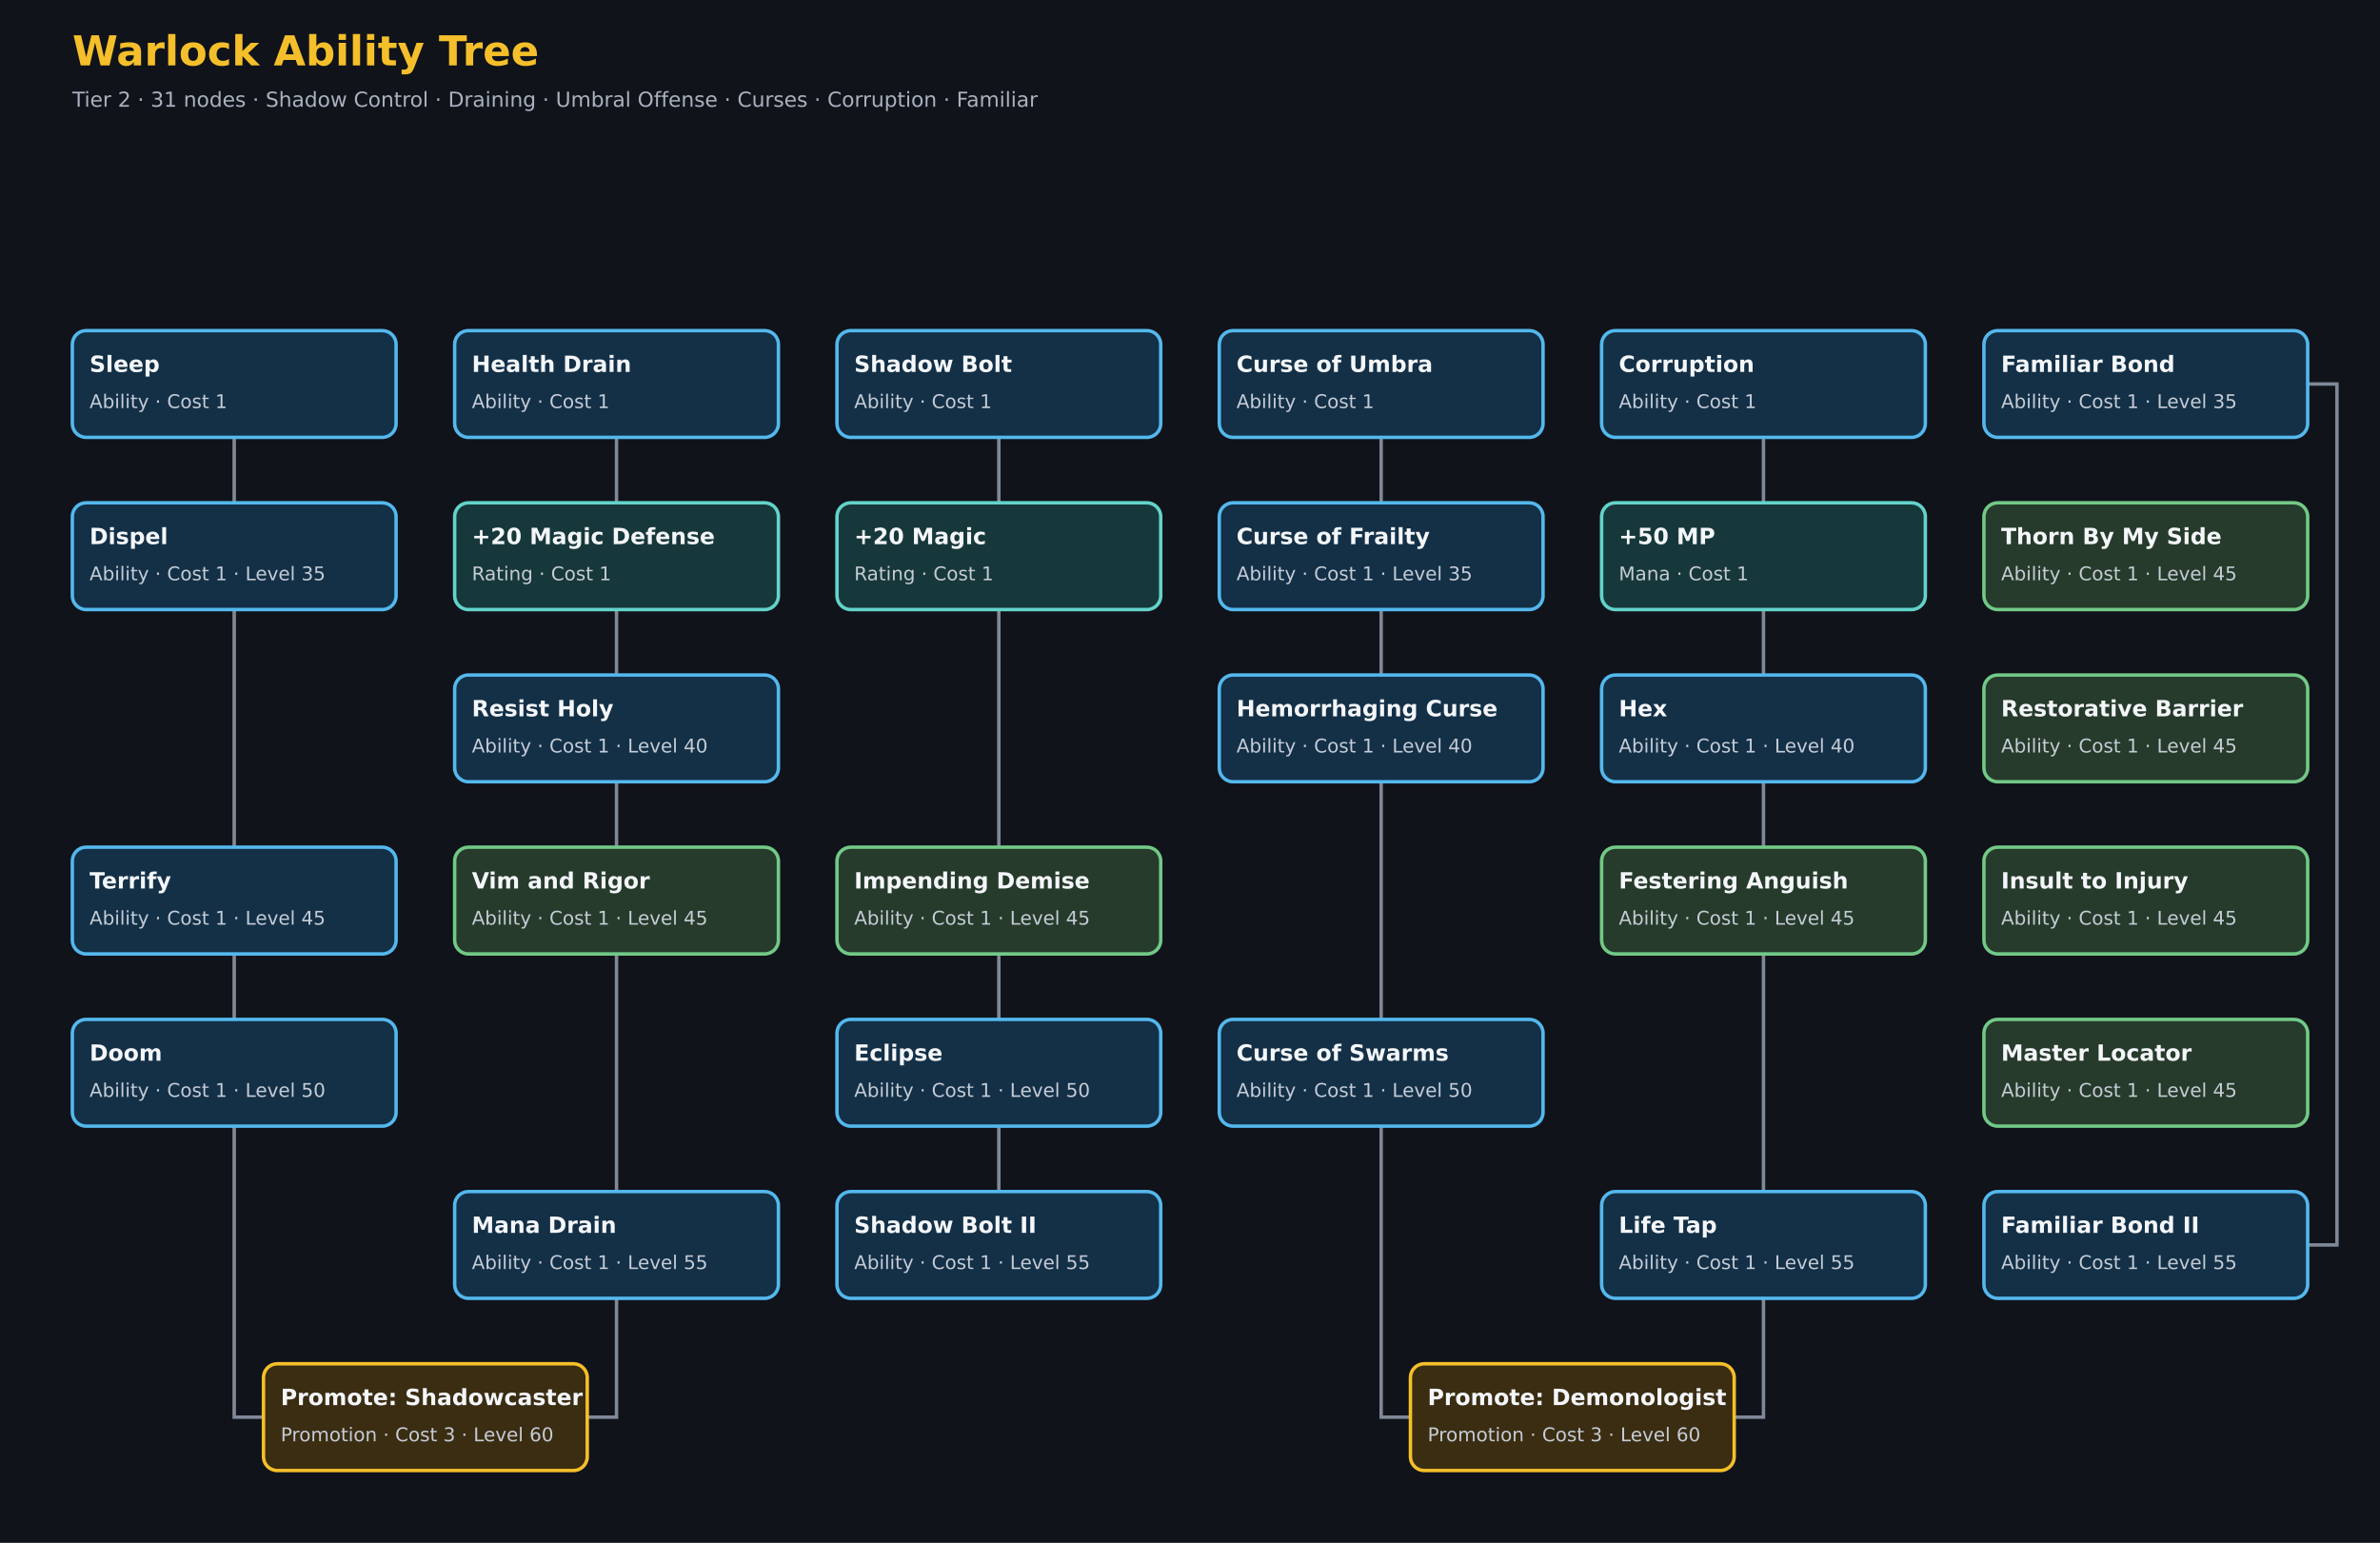
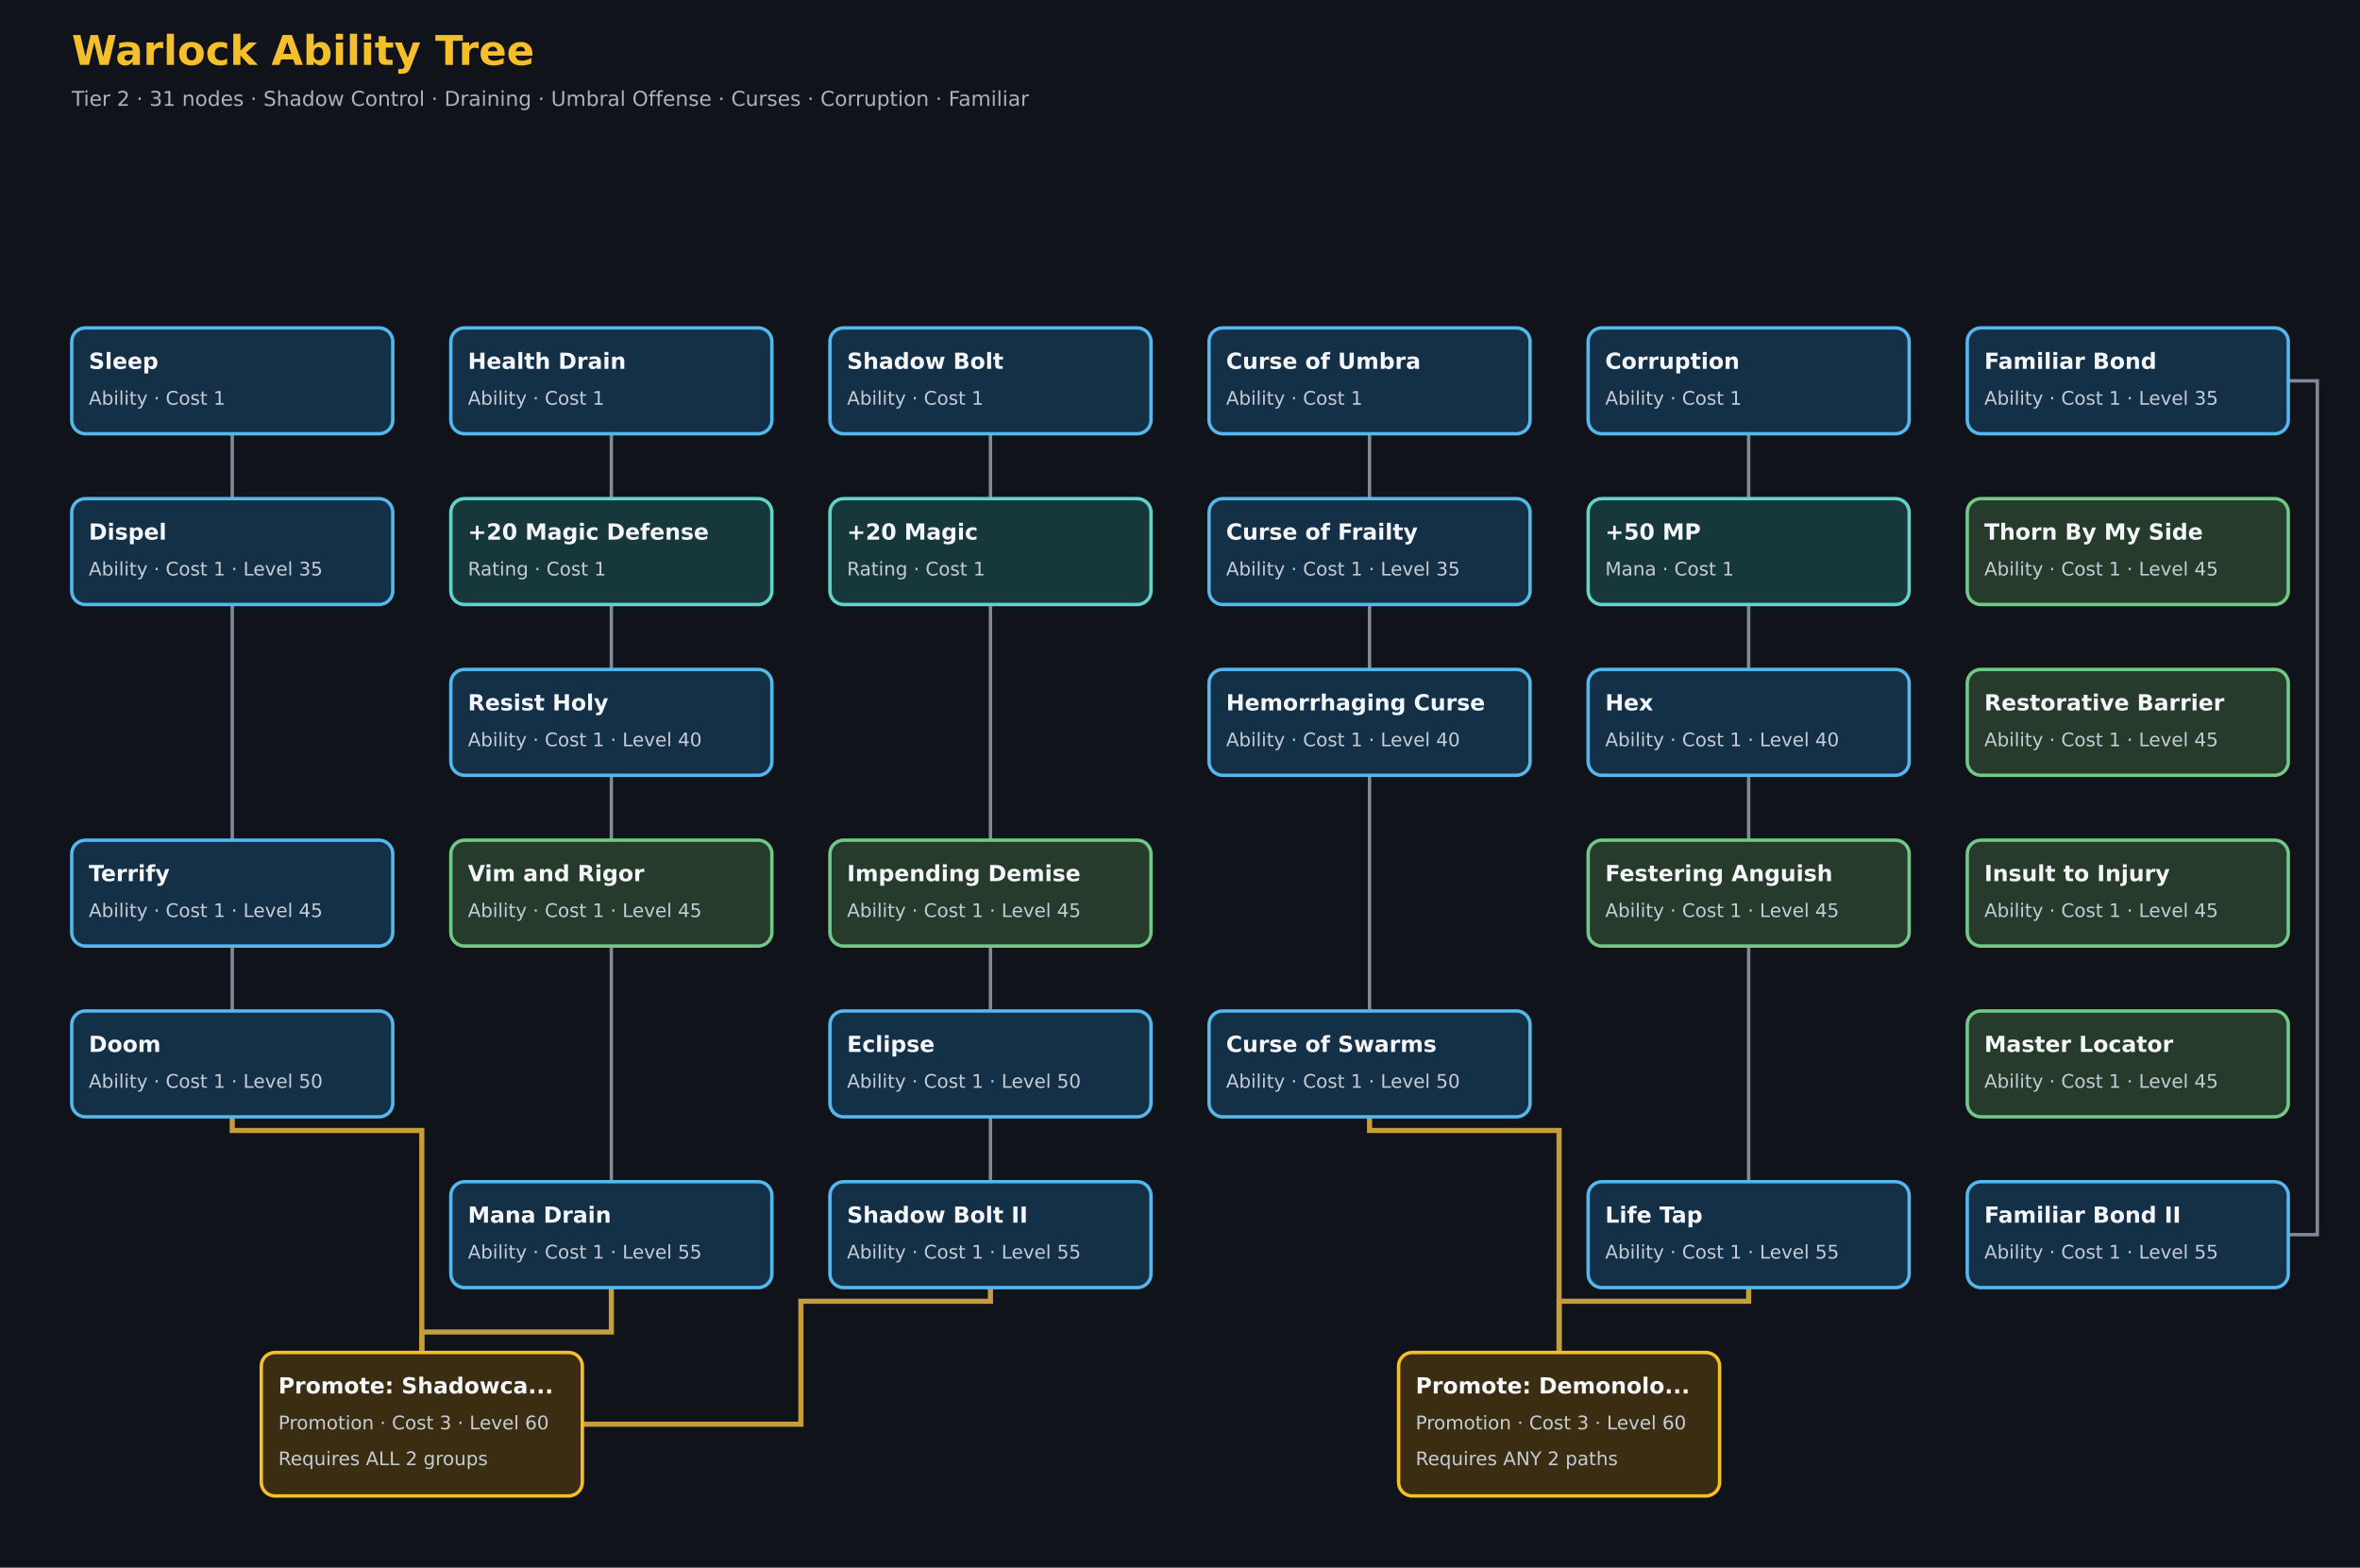
- <svg xmlns="http://www.w3.org/2000/svg" width="1382" height="896" viewBox="0 0 1382 896">
+ <svg xmlns="http://www.w3.org/2000/svg" width="1382" height="918" viewBox="0 0 1382 918">
  <style>
text{font-family:DejaVu Sans,Arial,sans-serif}
.title{fill:#f4bf2a;font-size:24px;font-weight:700}
.meta{fill:#aab2bf;font-size:12px}
.name{fill:#f4f6fa;font-size:13px;font-weight:700}
.detail{fill:#c5ccd6;font-size:11px}
+ .resource{fill:#e6bfdc;font-size:9px;font-weight:700}
.edge{fill:none;stroke:#7f8998;stroke-width:2}
+ .promotion-edge{fill:none;stroke:#c59d3d;stroke-width:3}
</style>
-   <rect width="1382" height="896" fill="#10131a" />
+   <rect width="1382" height="918" fill="#10131a" />
  <text class="title" x="42" y="38">Warlock Ability Tree</text>
  <text class="meta" x="42" y="62">Tier 2 · 31 nodes · Shadow Control · Draining · Umbral Offense · Curses · Corruption · Familiar</text>
  <path class="edge" d="M 136.0 223.0 V 273.0 H 136.0 V 323.0" />
  <path class="edge" d="M 136.0 323.0 V 423.0 H 136.0 V 523.0" />
  <path class="edge" d="M 136.0 523.0 V 573.0 H 136.0 V 623.0" />
  <path class="edge" d="M 358.0 223.0 V 273.0 H 358.0 V 323.0" />
  <path class="edge" d="M 358.0 323.0 V 373.0 H 358.0 V 423.0" />
  <path class="edge" d="M 358.0 423.0 V 473.0 H 358.0 V 523.0" />
  <path class="edge" d="M 358.0 523.0 V 623.0 H 358.0 V 723.0" />
  <path class="edge" d="M 580.0 223.0 V 273.0 H 580.0 V 323.0" />
  <path class="edge" d="M 580.0 323.0 V 423.0 H 580.0 V 523.0" />
  <path class="edge" d="M 580.0 523.0 V 573.0 H 580.0 V 623.0" />
  <path class="edge" d="M 580.0 623.0 V 673.0 H 580.0 V 723.0" />
  <path class="edge" d="M 802.0 223.0 V 273.0 H 802.0 V 323.0" />
  <path class="edge" d="M 802.0 323.0 V 373.0 H 802.0 V 423.0" />
  <path class="edge" d="M 802.0 423.0 V 523.0 H 802.0 V 623.0" />
  <path class="edge" d="M 1024.0 223.0 V 273.0 H 1024.0 V 323.0" />
  <path class="edge" d="M 1024.0 323.0 V 373.0 H 1024.0 V 423.0" />
  <path class="edge" d="M 1024.0 423.0 V 473.0 H 1024.0 V 523.0" />
  <path class="edge" d="M 1024.0 523.0 V 623.0 H 1024.0 V 723.0" />
  <path class="edge" d="M 1340.0 223.0 H 1357.0 V 723.0 H 1340.0" />
-   <path class="edge" d="M 136.0 623.0 V 823.0 H 247.0 V 823.0" />
-   <path class="edge" d="M 358.0 723.0 V 823.0 H 247.0 V 823.0" />
-   <path class="edge" d="M 802.0 623.0 V 823.0 H 913.0 V 823.0" />
-   <path class="edge" d="M 1024.0 723.0 V 823.0 H 913.0 V 823.0" />
+   <path class="promotion-edge" d="M 136.0 654.0 V 662.0 H 247.0 V 834.0 H 153.0" />
+   <path class="promotion-edge" d="M 358.0 754.0 V 780.0 H 247.0" />
+   <path class="promotion-edge" d="M 247.0 780.0 V 792.0" />
+   <path class="promotion-edge" d="M 580.0 754.0 V 762.0 H 469.0 V 834.0 H 341.0" />
+   <path class="promotion-edge" d="M 802.0 654.0 V 662.0 H 913.0 V 834.0 H 819.0" />
+   <path class="promotion-edge" d="M 1024.0 754.0 V 762.0 H 913.0 V 834.0 H 1007.0" />
  <rect x="42.0" y="192.0" width="188" height="62" rx="8" fill="#133047" stroke="#54b8ed" stroke-width="2" />
  <text class="name" x="52.0" y="216.0">Sleep</text>
  <text class="detail" x="52.0" y="237.0">Ability · Cost 1</text>
  <rect x="42.0" y="292.0" width="188" height="62" rx="8" fill="#133047" stroke="#54b8ed" stroke-width="2" />
  <text class="name" x="52.0" y="316.0">Dispel</text>
  <text class="detail" x="52.0" y="337.0">Ability · Cost 1 · Level 35</text>
  <rect x="42.0" y="492.0" width="188" height="62" rx="8" fill="#133047" stroke="#54b8ed" stroke-width="2" />
  <text class="name" x="52.0" y="516.0">Terrify</text>
  <text class="detail" x="52.0" y="537.0">Ability · Cost 1 · Level 45</text>
  <rect x="42.0" y="592.0" width="188" height="62" rx="8" fill="#133047" stroke="#54b8ed" stroke-width="2" />
  <text class="name" x="52.0" y="616.0">Doom</text>
  <text class="detail" x="52.0" y="637.0">Ability · Cost 1 · Level 50</text>
  <rect x="264.0" y="192.0" width="188" height="62" rx="8" fill="#133047" stroke="#54b8ed" stroke-width="2" />
  <text class="name" x="274.0" y="216.0">Health Drain</text>
  <text class="detail" x="274.0" y="237.0">Ability · Cost 1</text>
  <rect x="264.0" y="292.0" width="188" height="62" rx="8" fill="#17383a" stroke="#63d3ca" stroke-width="2" />
  <text class="name" x="274.0" y="316.0">+20 Magic Defense</text>
  <text class="detail" x="274.0" y="337.0">Rating · Cost 1</text>
  <rect x="264.0" y="392.0" width="188" height="62" rx="8" fill="#133047" stroke="#54b8ed" stroke-width="2" />
  <text class="name" x="274.0" y="416.0">Resist Holy</text>
  <text class="detail" x="274.0" y="437.0">Ability · Cost 1 · Level 40</text>
  <rect x="264.0" y="492.0" width="188" height="62" rx="8" fill="#263b2b" stroke="#72c987" stroke-width="2" />
  <text class="name" x="274.0" y="516.0">Vim and Rigor</text>
  <text class="detail" x="274.0" y="537.0">Ability · Cost 1 · Level 45</text>
  <rect x="264.0" y="692.0" width="188" height="62" rx="8" fill="#133047" stroke="#54b8ed" stroke-width="2" />
  <text class="name" x="274.0" y="716.0">Mana Drain</text>
  <text class="detail" x="274.0" y="737.0">Ability · Cost 1 · Level 55</text>
  <rect x="486.0" y="192.0" width="188" height="62" rx="8" fill="#133047" stroke="#54b8ed" stroke-width="2" />
  <text class="name" x="496.0" y="216.0">Shadow Bolt</text>
  <text class="detail" x="496.0" y="237.0">Ability · Cost 1</text>
  <rect x="486.0" y="292.0" width="188" height="62" rx="8" fill="#17383a" stroke="#63d3ca" stroke-width="2" />
  <text class="name" x="496.0" y="316.0">+20 Magic</text>
  <text class="detail" x="496.0" y="337.0">Rating · Cost 1</text>
  <rect x="486.0" y="492.0" width="188" height="62" rx="8" fill="#263b2b" stroke="#72c987" stroke-width="2" />
  <text class="name" x="496.0" y="516.0">Impending Demise</text>
  <text class="detail" x="496.0" y="537.0">Ability · Cost 1 · Level 45</text>
  <rect x="486.0" y="592.0" width="188" height="62" rx="8" fill="#133047" stroke="#54b8ed" stroke-width="2" />
  <text class="name" x="496.0" y="616.0">Eclipse</text>
  <text class="detail" x="496.0" y="637.0">Ability · Cost 1 · Level 50</text>
  <rect x="486.0" y="692.0" width="188" height="62" rx="8" fill="#133047" stroke="#54b8ed" stroke-width="2" />
  <text class="name" x="496.0" y="716.0">Shadow Bolt II</text>
  <text class="detail" x="496.0" y="737.0">Ability · Cost 1 · Level 55</text>
  <rect x="708.0" y="192.0" width="188" height="62" rx="8" fill="#133047" stroke="#54b8ed" stroke-width="2" />
  <text class="name" x="718.0" y="216.0">Curse of Umbra</text>
  <text class="detail" x="718.0" y="237.0">Ability · Cost 1</text>
  <rect x="708.0" y="292.0" width="188" height="62" rx="8" fill="#133047" stroke="#54b8ed" stroke-width="2" />
  <text class="name" x="718.0" y="316.0">Curse of Frailty</text>
  <text class="detail" x="718.0" y="337.0">Ability · Cost 1 · Level 35</text>
  <rect x="708.0" y="392.0" width="188" height="62" rx="8" fill="#133047" stroke="#54b8ed" stroke-width="2" />
  <text class="name" x="718.0" y="416.0">Hemorrhaging Curse</text>
  <text class="detail" x="718.0" y="437.0">Ability · Cost 1 · Level 40</text>
  <rect x="708.0" y="592.0" width="188" height="62" rx="8" fill="#133047" stroke="#54b8ed" stroke-width="2" />
  <text class="name" x="718.0" y="616.0">Curse of Swarms</text>
  <text class="detail" x="718.0" y="637.0">Ability · Cost 1 · Level 50</text>
  <rect x="930.0" y="192.0" width="188" height="62" rx="8" fill="#133047" stroke="#54b8ed" stroke-width="2" />
  <text class="name" x="940.0" y="216.0">Corruption</text>
  <text class="detail" x="940.0" y="237.0">Ability · Cost 1</text>
  <rect x="930.0" y="292.0" width="188" height="62" rx="8" fill="#17383a" stroke="#63d3ca" stroke-width="2" />
  <text class="name" x="940.0" y="316.0">+50 MP</text>
  <text class="detail" x="940.0" y="337.0">Mana · Cost 1</text>
  <rect x="930.0" y="392.0" width="188" height="62" rx="8" fill="#133047" stroke="#54b8ed" stroke-width="2" />
  <text class="name" x="940.0" y="416.0">Hex</text>
  <text class="detail" x="940.0" y="437.0">Ability · Cost 1 · Level 40</text>
  <rect x="930.0" y="492.0" width="188" height="62" rx="8" fill="#263b2b" stroke="#72c987" stroke-width="2" />
  <text class="name" x="940.0" y="516.0">Festering Anguish</text>
  <text class="detail" x="940.0" y="537.0">Ability · Cost 1 · Level 45</text>
  <rect x="930.0" y="692.0" width="188" height="62" rx="8" fill="#133047" stroke="#54b8ed" stroke-width="2" />
  <text class="name" x="940.0" y="716.0">Life Tap</text>
  <text class="detail" x="940.0" y="737.0">Ability · Cost 1 · Level 55</text>
  <rect x="1152.0" y="192.0" width="188" height="62" rx="8" fill="#133047" stroke="#54b8ed" stroke-width="2" />
  <text class="name" x="1162.0" y="216.0">Familiar Bond</text>
  <text class="detail" x="1162.0" y="237.0">Ability · Cost 1 · Level 35</text>
  <rect x="1152.0" y="292.0" width="188" height="62" rx="8" fill="#263b2b" stroke="#72c987" stroke-width="2" />
  <text class="name" x="1162.0" y="316.0">Thorn By My Side</text>
  <text class="detail" x="1162.0" y="337.0">Ability · Cost 1 · Level 45</text>
  <rect x="1152.0" y="392.0" width="188" height="62" rx="8" fill="#263b2b" stroke="#72c987" stroke-width="2" />
  <text class="name" x="1162.0" y="416.0">Restorative Barrier</text>
  <text class="detail" x="1162.0" y="437.0">Ability · Cost 1 · Level 45</text>
  <rect x="1152.0" y="492.0" width="188" height="62" rx="8" fill="#263b2b" stroke="#72c987" stroke-width="2" />
  <text class="name" x="1162.0" y="516.0">Insult to Injury</text>
  <text class="detail" x="1162.0" y="537.0">Ability · Cost 1 · Level 45</text>
  <rect x="1152.0" y="592.0" width="188" height="62" rx="8" fill="#263b2b" stroke="#72c987" stroke-width="2" />
  <text class="name" x="1162.0" y="616.0">Master Locator</text>
  <text class="detail" x="1162.0" y="637.0">Ability · Cost 1 · Level 45</text>
  <rect x="1152.0" y="692.0" width="188" height="62" rx="8" fill="#133047" stroke="#54b8ed" stroke-width="2" />
  <text class="name" x="1162.0" y="716.0">Familiar Bond II</text>
  <text class="detail" x="1162.0" y="737.0">Ability · Cost 1 · Level 55</text>
-   <rect x="153.0" y="792.0" width="188" height="62" rx="8" fill="#3b2d12" stroke="#f4bf2a" stroke-width="2" />
-   <text class="name" x="163.0" y="816.0">Promote: Shadowcaster</text>
+   <rect x="153.0" y="792.0" width="188" height="84" rx="8" fill="#3b2d12" stroke="#f4bf2a" stroke-width="2" />
+   <text class="name" x="163.0" y="816.0">Promote: Shadowca...</text>
  <text class="detail" x="163.0" y="837.0">Promotion · Cost 3 · Level 60</text>
-   <rect x="819.0" y="792.0" width="188" height="62" rx="8" fill="#3b2d12" stroke="#f4bf2a" stroke-width="2" />
-   <text class="name" x="829.0" y="816.0">Promote: Demonologist</text>
+   <text class="detail" x="163.0" y="858.0">Requires ALL 2 groups</text>
+   <rect x="819.0" y="792.0" width="188" height="84" rx="8" fill="#3b2d12" stroke="#f4bf2a" stroke-width="2" />
+   <text class="name" x="829.0" y="816.0">Promote: Demonolo...</text>
  <text class="detail" x="829.0" y="837.0">Promotion · Cost 3 · Level 60</text>
+   <text class="detail" x="829.0" y="858.0">Requires ANY 2 paths</text>
</svg>
